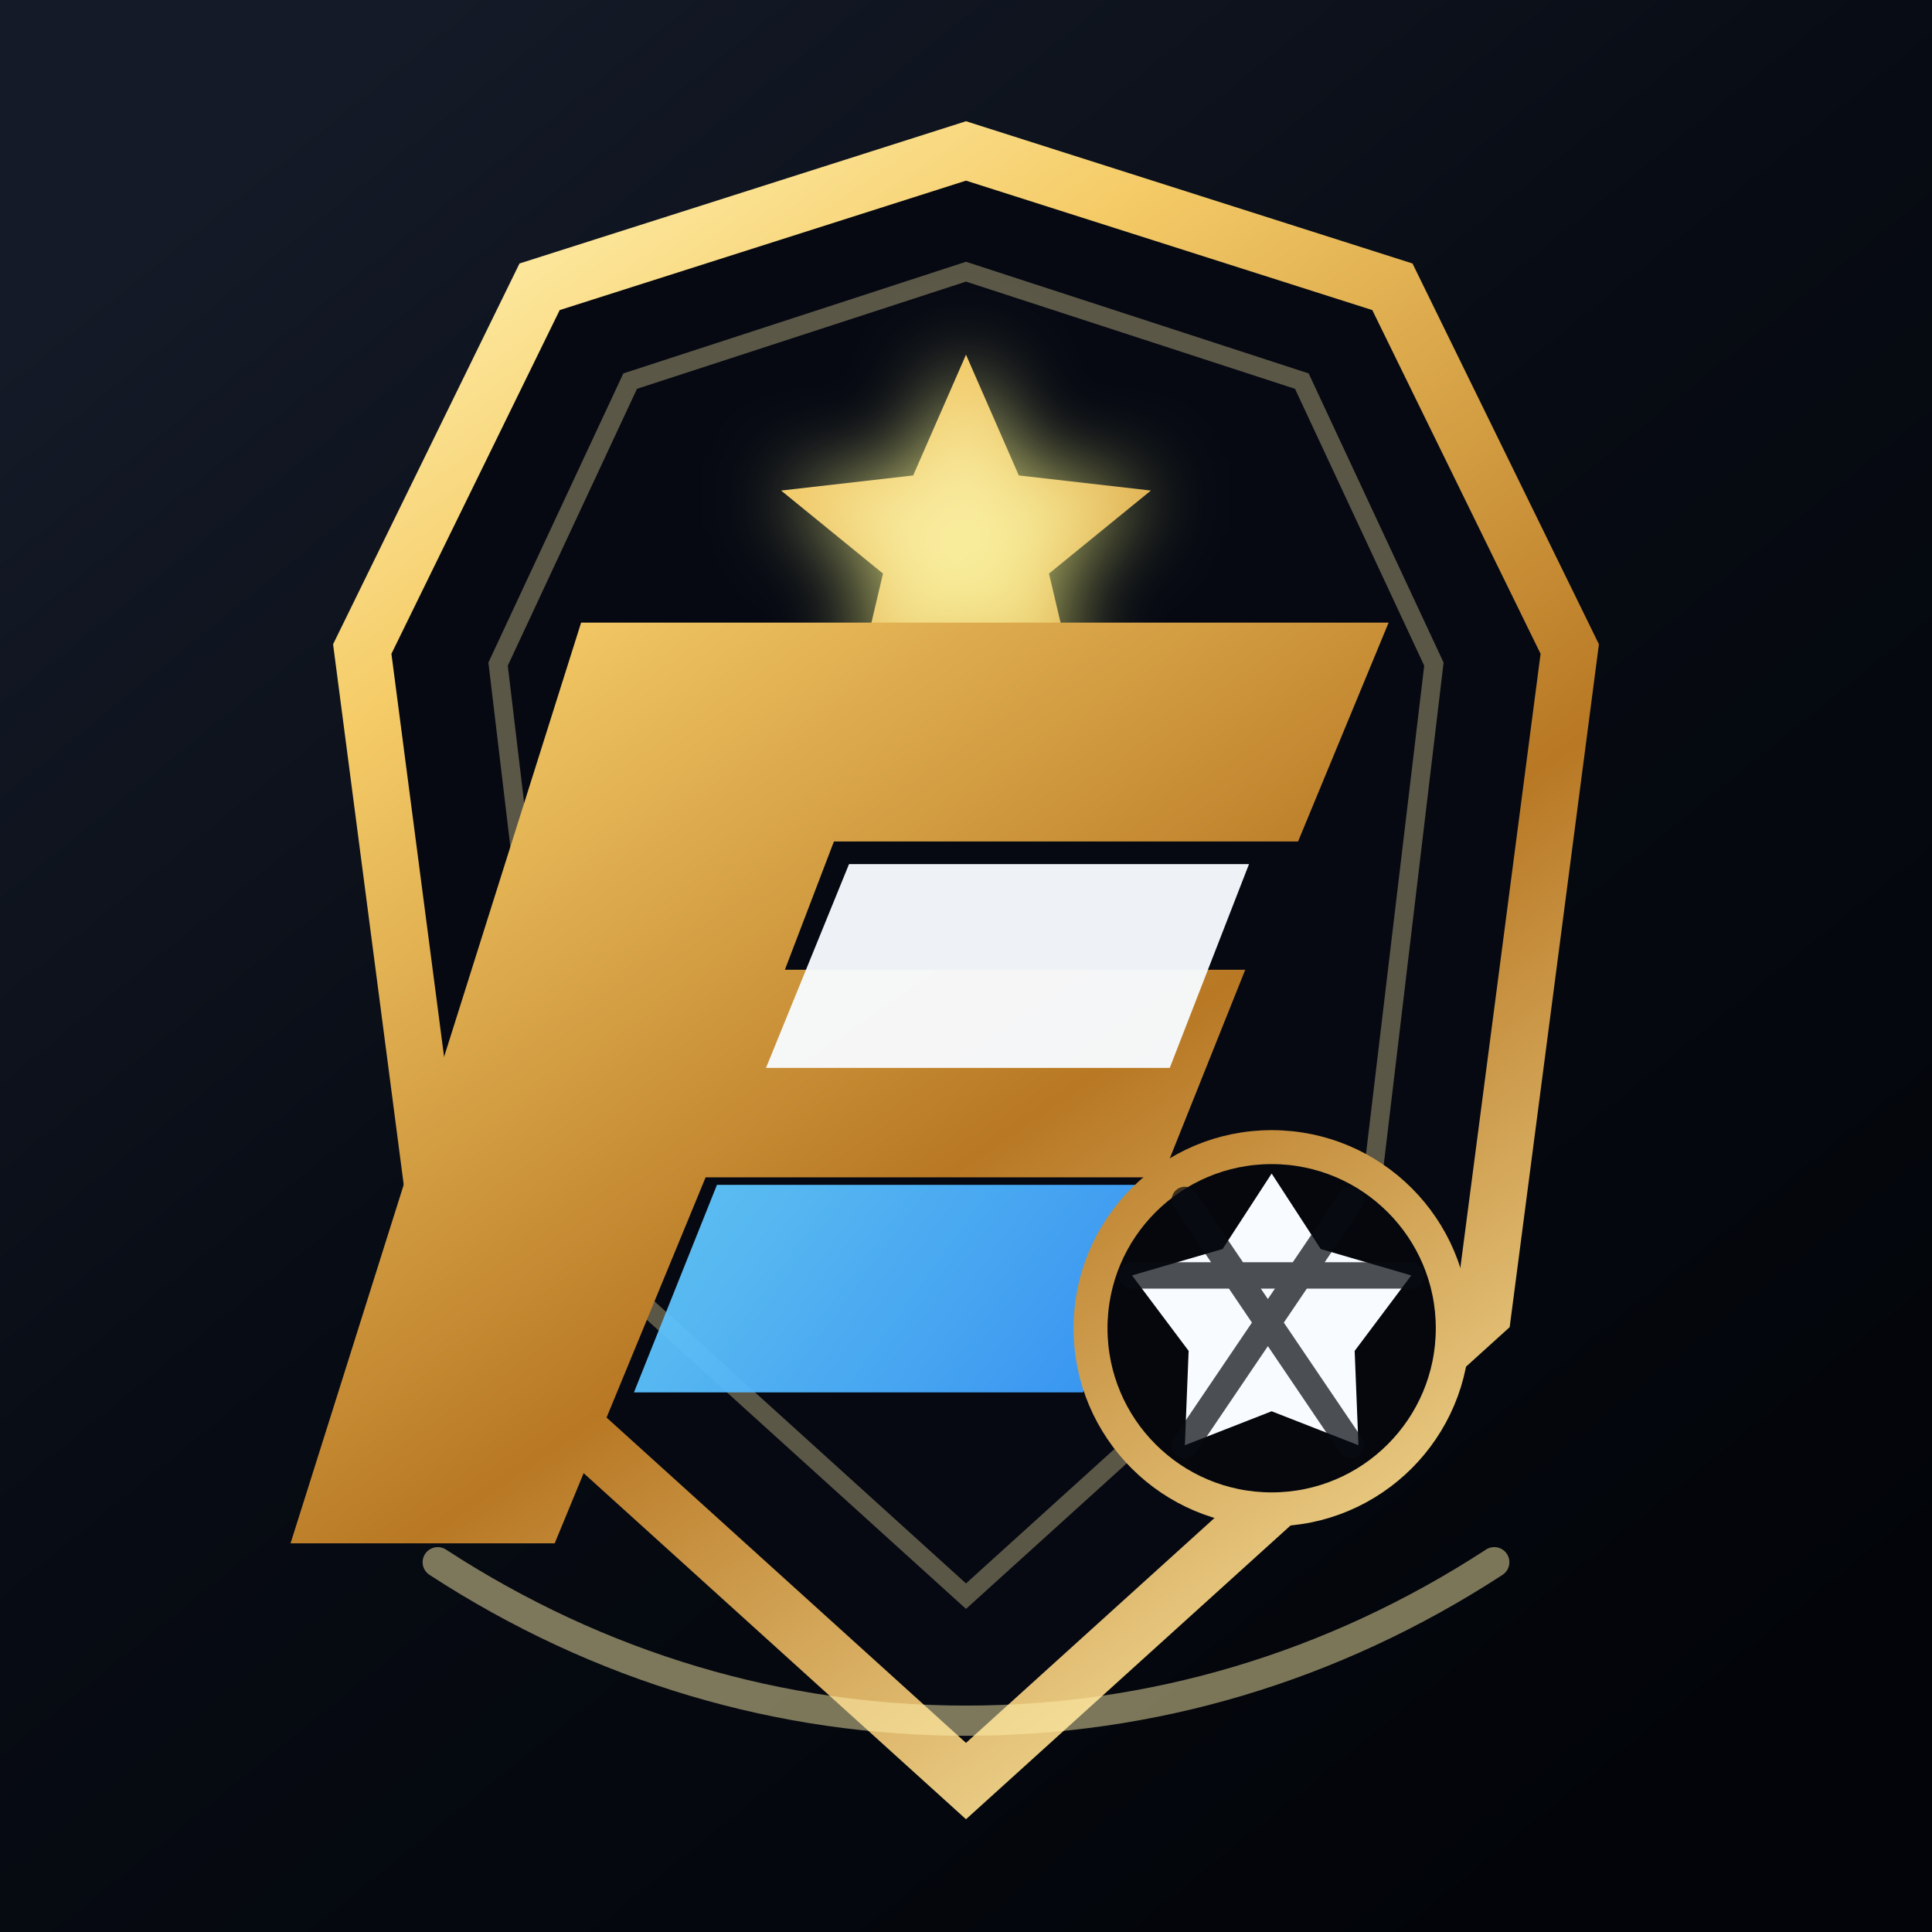
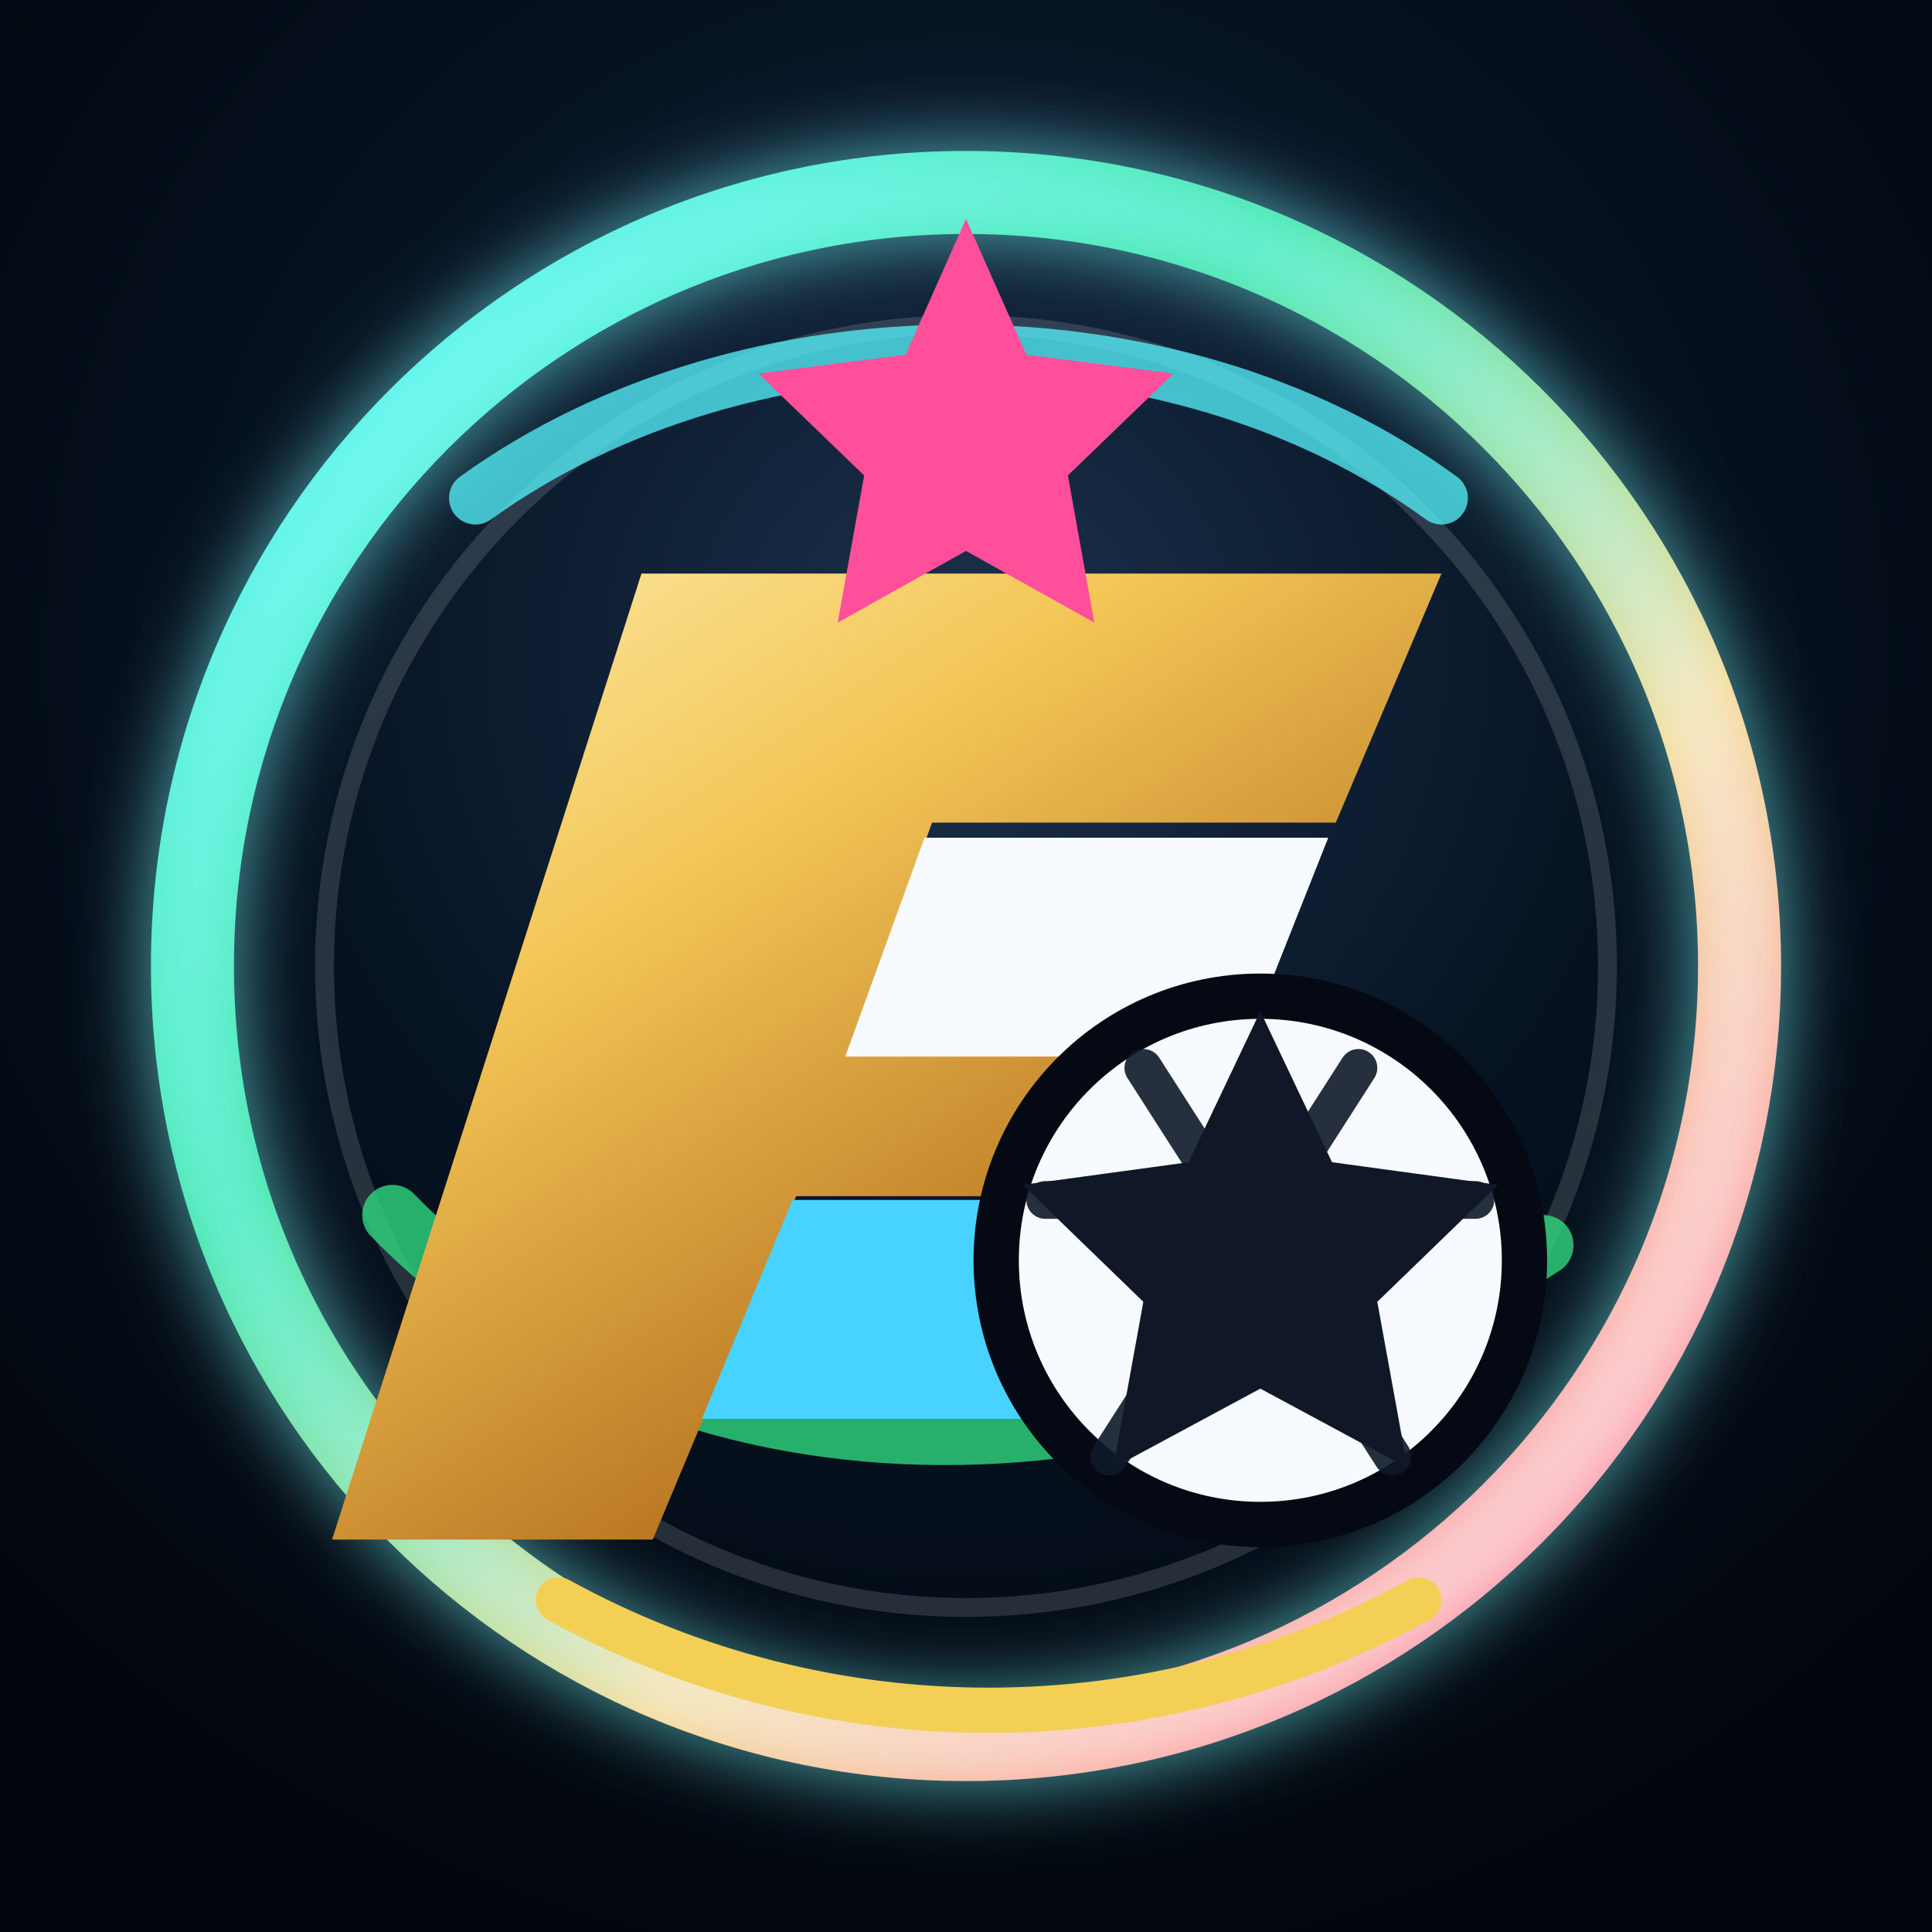
<svg xmlns="http://www.w3.org/2000/svg" viewBox="0 0 512 512" role="img" aria-label="Fulbito Arena">
  <defs>
-     <linearGradient id="bg" x1="72" y1="34" x2="438" y2="486" gradientUnits="userSpaceOnUse">
-       <stop stop-color="#141a27" />
-       <stop offset=".46" stop-color="#070b13" />
-       <stop offset="1" stop-color="#020409" />
+     <radialGradient id="base" cx="50%" cy="34%" r="70%">
+       <stop stop-color="#1b314d" />
+       <stop offset=".48" stop-color="#061322" />
+       <stop offset="1" stop-color="#02050b" />
+     </radialGradient>
+     <linearGradient id="arena" x1="70" y1="76" x2="430" y2="452" gradientUnits="userSpaceOnUse">
+       <stop stop-color="#55f6ff" />
+       <stop offset=".33" stop-color="#31dc82" />
+       <stop offset=".66" stop-color="#f4cf55" />
+       <stop offset="1" stop-color="#ff4f9a" />
    </linearGradient>
-     <linearGradient id="gold" x1="110" y1="58" x2="392" y2="468" gradientUnits="userSpaceOnUse">
-       <stop stop-color="#fff0ad" />
-       <stop offset=".2" stop-color="#f5cc68" />
-       <stop offset=".58" stop-color="#b87824" />
-       <stop offset="1" stop-color="#fff0ad" />
+     <linearGradient id="gold" x1="150" y1="86" x2="374" y2="426" gradientUnits="userSpaceOnUse">
+       <stop stop-color="#fff4b8" />
+       <stop offset=".34" stop-color="#f3c657" />
+       <stop offset=".7" stop-color="#b97622" />
+       <stop offset="1" stop-color="#ffe99c" />
    </linearGradient>
-     <linearGradient id="cyan" x1="132" y1="172" x2="366" y2="342" gradientUnits="userSpaceOnUse">
-       <stop stop-color="#88f7ff" />
-       <stop offset="1" stop-color="#2f8dff" />
-     </linearGradient>
-     <filter id="glow" x="-40%" y="-40%" width="180%" height="180%" color-interpolation-filters="sRGB">
-       <feGaussianBlur stdDeviation="11" result="blur" />
-       <feColorMatrix in="blur" type="matrix" values="1 0 0 0 0.95 0 1 0 0 0.72 0 0 1 0 0.22 0 0 0 .75 0" />
+     <filter id="softGlow" x="-40%" y="-40%" width="180%" height="180%">
+       <feGaussianBlur stdDeviation="10" result="blur" />
+       <feColorMatrix in="blur" type="matrix" values="0 0 0 0 0.2 0 1 0 0 0.95 0 0 1 0 1 0 0 0 .65 0" />
      <feBlend in="SourceGraphic" mode="screen" />
    </filter>
  </defs>
-   <rect width="512" height="512" fill="url(#bg)" />
-   <path d="M256 40 369 76l47 96-23 176-137 124-137-124-23-176 47-96Z" fill="#060912" stroke="url(#gold)" stroke-width="15" />
-   <path d="M256 72 345 101l35 75-18 151-106 96-106-96-18-151 35-75Z" fill="none" stroke="#fff0ad" stroke-opacity=".34" stroke-width="5" />
-   <path d="M256 94 270 126l35 4-27 22 8 34-30-18-30 18 8-34-27-22 35-4Z" fill="url(#gold)" filter="url(#glow)" />
-   <path d="M154 165h214l-24 58H221l-13 34h122l-22 55H187l-40 97h-70Z" fill="url(#gold)" />
-   <path d="M225 229h106l-21 54H203Z" fill="#f8fbff" opacity=".96" />
-   <path d="M190 314h119l-22 55H168Z" fill="url(#cyan)" opacity=".94" />
-   <circle cx="337" cy="352" r="48" fill="#05070d" stroke="url(#gold)" stroke-width="9" />
-   <path d="M337 311 350 331l24 7-15 20 1 25-23-9-23 9 1-25-15-20 24-7Z" fill="#f8fbff" />
-   <path d="M300 338h74M314 383l44-65M358 383l-44-65" stroke="#090b11" stroke-width="7" stroke-linecap="round" opacity=".72" />
-   <path d="M116 414c43 28 91 42 140 42s97-14 140-42" fill="none" stroke="#fff0ad" stroke-opacity=".48" stroke-width="8" stroke-linecap="round" />
+   <rect width="512" height="512" fill="url(#base)" />
+   <circle cx="256" cy="256" r="205" fill="none" stroke="url(#arena)" stroke-width="22" filter="url(#softGlow)" />
+   <circle cx="256" cy="256" r="170" fill="none" stroke="#ffffff" stroke-opacity=".14" stroke-width="5" />
+   <path d="M104 322c68 70 191 82 305 8" fill="none" stroke="#31dc82" stroke-width="16" stroke-linecap="round" opacity=".78" />
+   <path d="M126 132c72-52 185-52 256 0" fill="none" stroke="#55f6ff" stroke-width="14" stroke-linecap="round" opacity=".75" />
+   <path d="M170 152h212l-28 66H247l-13 36h101l-26 63H211l-38 91H88Z" fill="url(#gold)" />
+   <path d="M245 222h107l-23 58H224Z" fill="#f7fbff" />
+   <path d="M210 318h98l-24 58H186Z" fill="#48d2ff" />
+   <circle cx="334" cy="334" r="70" fill="#f7fbff" stroke="#050914" stroke-width="12" />
+   <path d="M334 268 353 308l44 6-32 31 8 44-39-21-39 21 8-44-32-31 44-6Z" fill="#101828" />
+   <path d="M277 318h114M294 386l66-103M369 386l-66-103" stroke="#101828" stroke-width="10" stroke-linecap="round" opacity=".9" />
+   <path d="M256 58 272 94l39 5-28 27 7 39-34-19-34 19 7-39-28-27 39-5Z" fill="#ff4f9a" />
+   <path d="M148 424c71 39 157 39 228 0" fill="none" stroke="#f4cf55" stroke-width="12" stroke-linecap="round" />
</svg>
